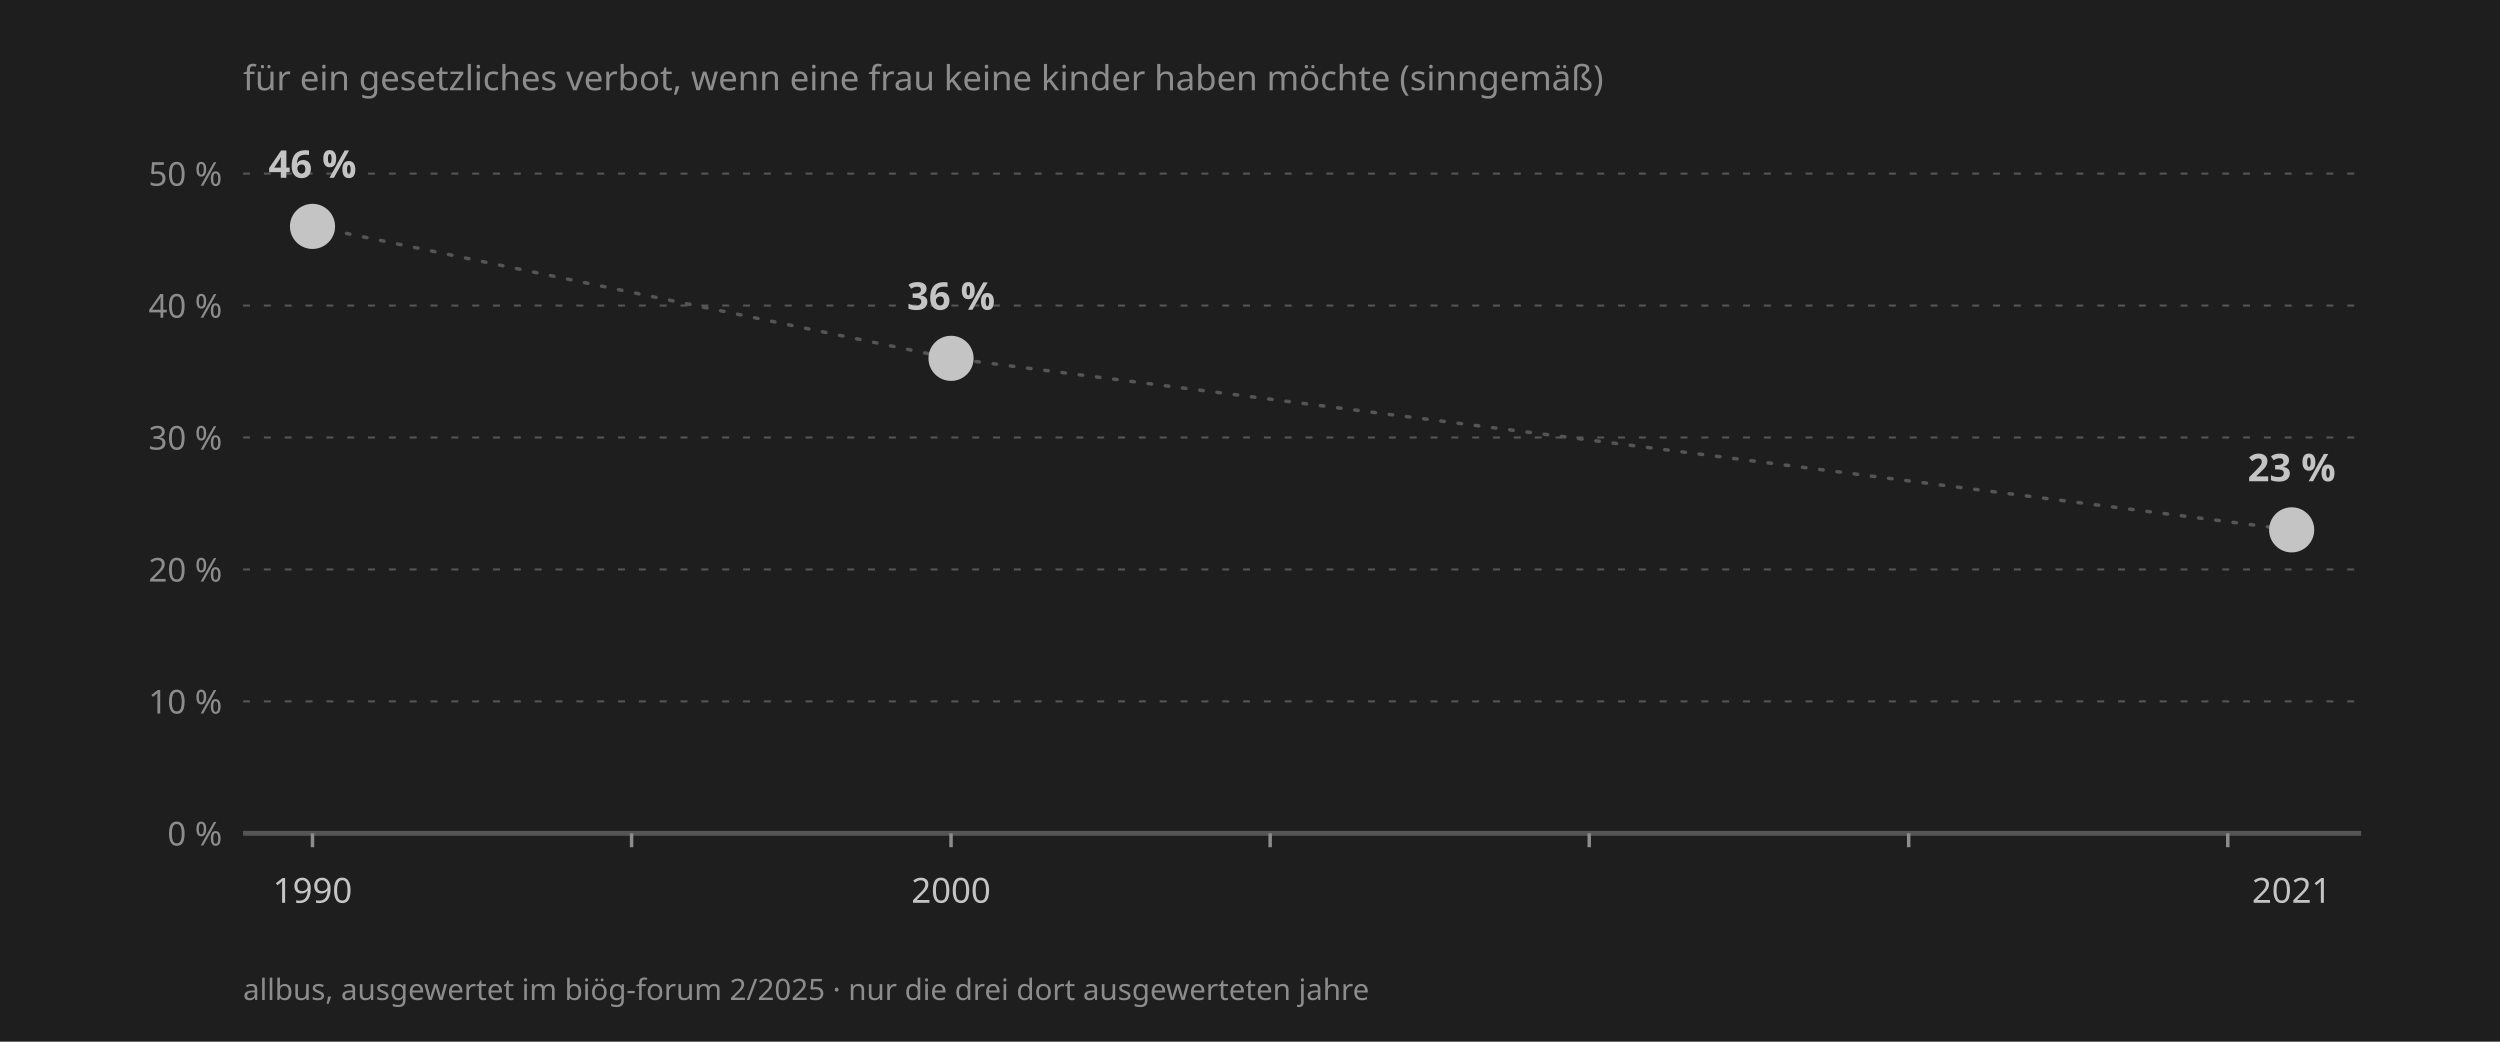
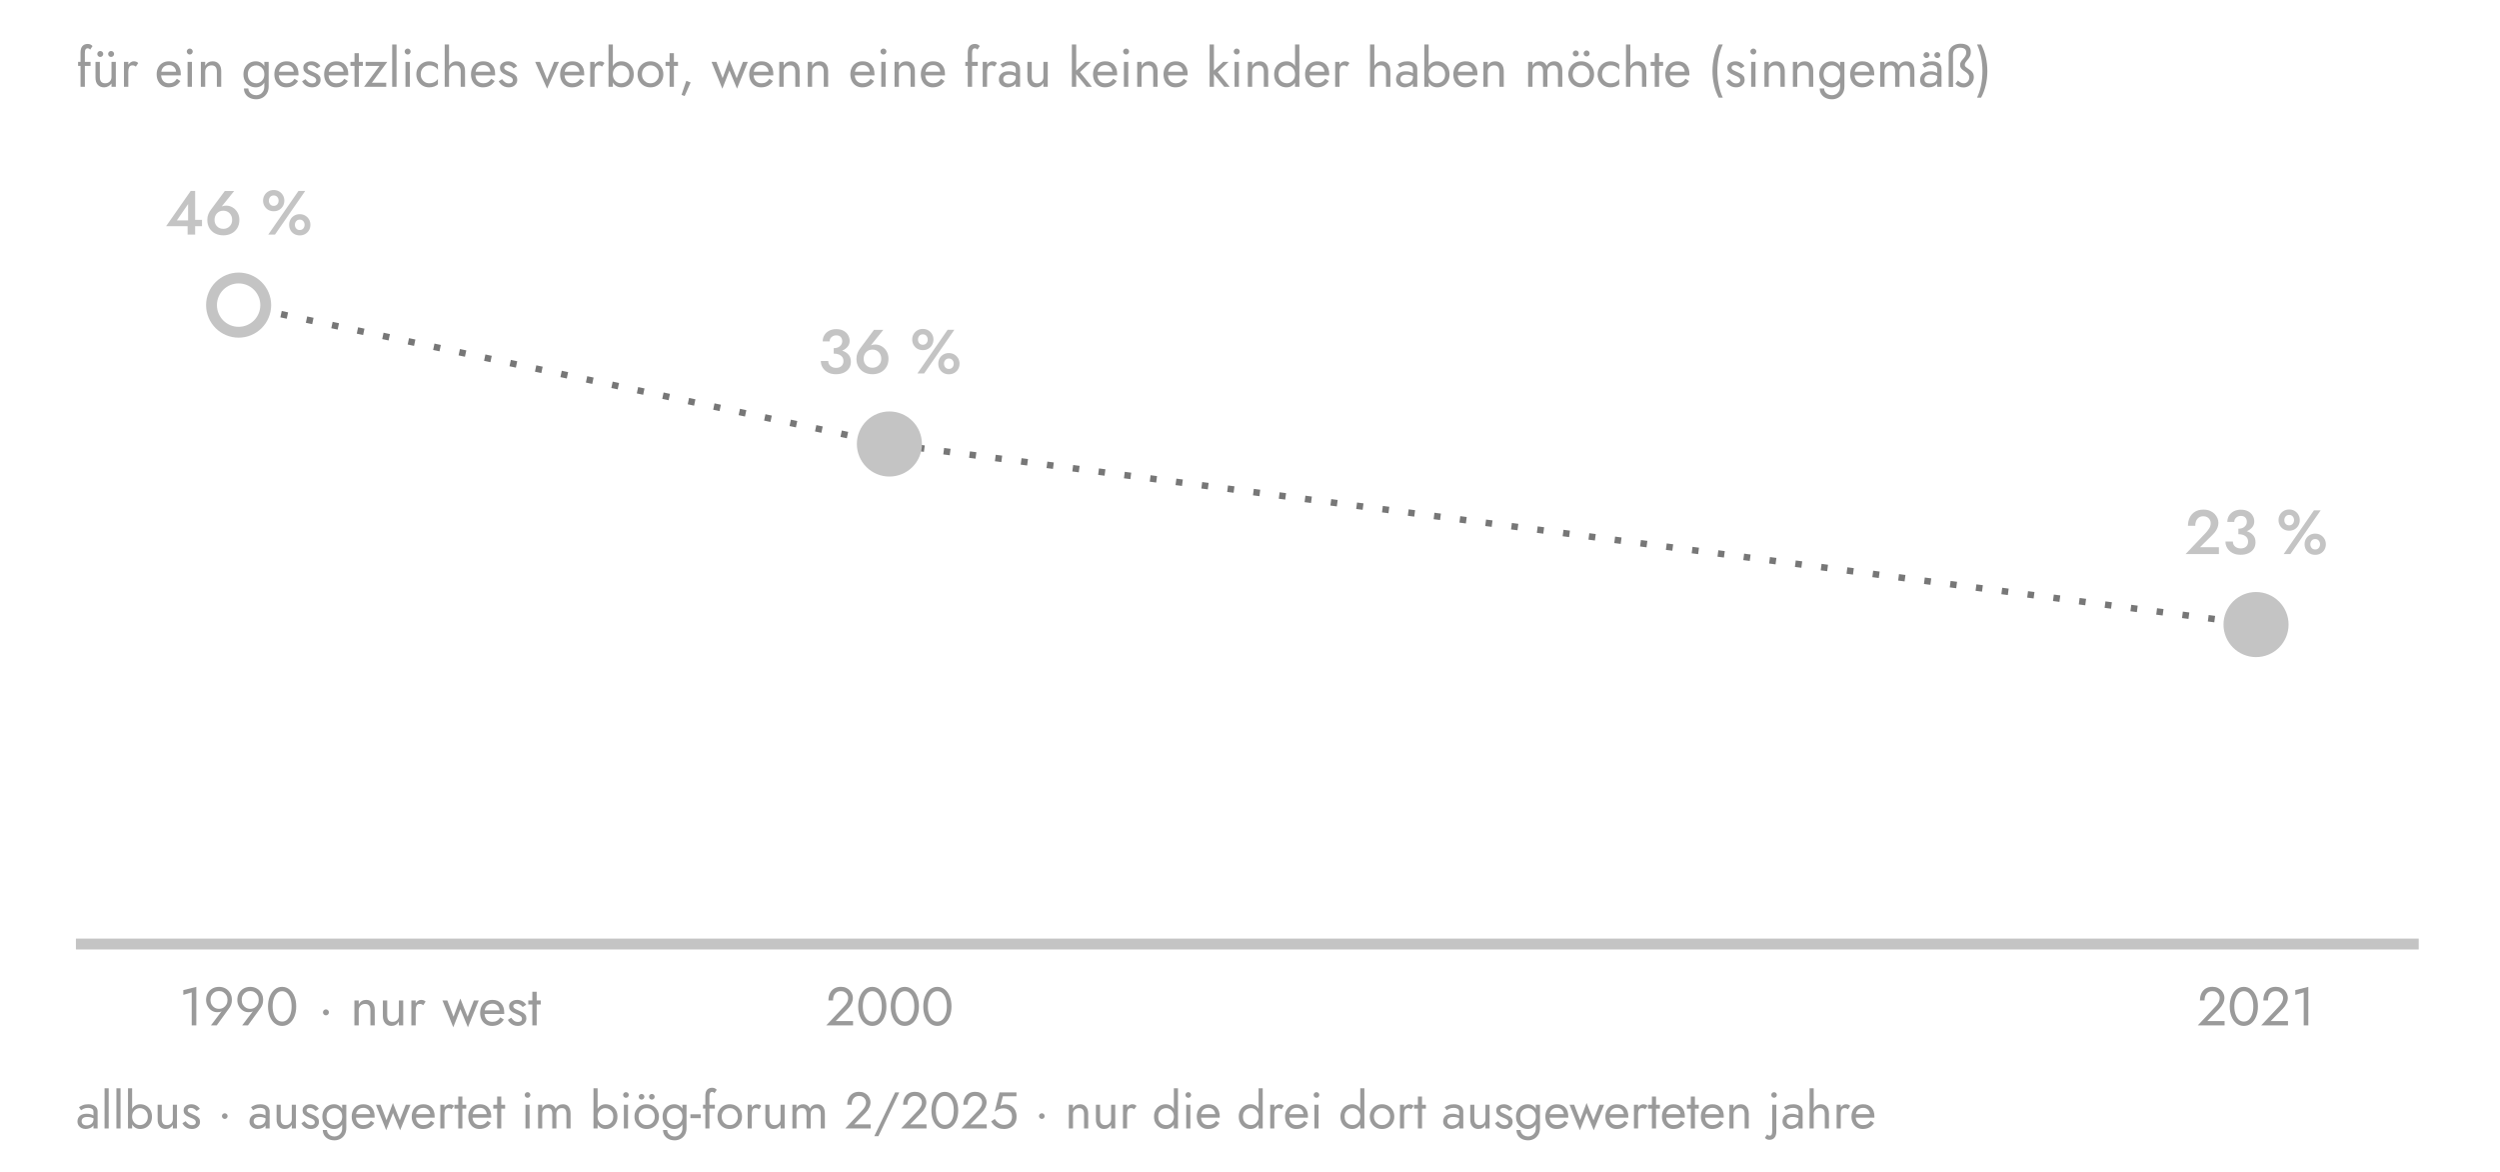
- <svg xmlns="http://www.w3.org/2000/svg" viewBox="0 0 720 300" width="720" height="300" font-family="'Jost','Century Gothic',sans-serif" role="img">
-   <rect x="0" y="0" width="720" height="300" fill="#1e1e1e" />
-   <line x1="70" y1="240.0" x2="680" y2="240.0" stroke="#555555" stroke-width="1.4" />
-   <text x="64.0" y="243.5" font-size="9.5" fill="#8c8c8c" text-anchor="end">0 %</text>
-   <line x1="70" y1="202.0" x2="680" y2="202.0" stroke="#555555" stroke-width="0.6" stroke-dasharray="2 4" />
-   <text x="64.0" y="205.5" font-size="9.5" fill="#8c8c8c" text-anchor="end">10 %</text>
-   <line x1="70" y1="164.0" x2="680" y2="164.0" stroke="#555555" stroke-width="0.6" stroke-dasharray="2 4" />
-   <text x="64.0" y="167.5" font-size="9.5" fill="#8c8c8c" text-anchor="end">20 %</text>
-   <line x1="70" y1="126.0" x2="680" y2="126.0" stroke="#555555" stroke-width="0.6" stroke-dasharray="2 4" />
-   <text x="64.0" y="129.5" font-size="9.5" fill="#8c8c8c" text-anchor="end">30 %</text>
-   <line x1="70" y1="88.0" x2="680" y2="88.0" stroke="#555555" stroke-width="0.6" stroke-dasharray="2 4" />
-   <text x="64.0" y="91.5" font-size="9.5" fill="#8c8c8c" text-anchor="end">40 %</text>
-   <line x1="70" y1="50.0" x2="680" y2="50.0" stroke="#555555" stroke-width="0.6" stroke-dasharray="2 4" />
-   <text x="64.0" y="53.5" font-size="9.5" fill="#8c8c8c" text-anchor="end">50 %</text>
-   <line x1="90.0" y1="240" x2="90.0" y2="244" stroke="#8c8c8c" stroke-width="1" />
-   <line x1="181.9" y1="240" x2="181.9" y2="244" stroke="#8c8c8c" stroke-width="1" />
-   <line x1="273.9" y1="240" x2="273.9" y2="244" stroke="#8c8c8c" stroke-width="1" />
-   <line x1="365.8" y1="240" x2="365.8" y2="244" stroke="#8c8c8c" stroke-width="1" />
-   <line x1="457.7" y1="240" x2="457.7" y2="244" stroke="#8c8c8c" stroke-width="1" />
-   <line x1="549.7" y1="240" x2="549.7" y2="244" stroke="#8c8c8c" stroke-width="1" />
-   <line x1="641.6" y1="240" x2="641.6" y2="244" stroke="#8c8c8c" stroke-width="1" />
-   <polyline points="90.0,65.2 273.9,103.2 660.0,152.6" fill="none" stroke="#555555" stroke-width="1" stroke-dasharray="1 4" stroke-linecap="round" />
-   <circle cx="90.0" cy="65.2" r="6.5" fill="#c4c4c4" />
-   <text x="90.0" y="51.2" font-size="11" fill="#c4c4c4" text-anchor="middle" font-weight="600">46 %</text>
-   <text x="90.0" y="260.0" font-size="10" fill="#c4c4c4" text-anchor="middle">1990</text>
-   <circle cx="273.9" cy="103.2" r="6.5" fill="#c4c4c4" />
-   <text x="273.9" y="89.2" font-size="11" fill="#c4c4c4" text-anchor="middle" font-weight="600">36 %</text>
-   <text x="273.9" y="260.0" font-size="10" fill="#c4c4c4" text-anchor="middle">2000</text>
-   <circle cx="660.0" cy="152.6" r="6.5" fill="#c4c4c4" />
-   <text x="660.0" y="138.6" font-size="11" fill="#c4c4c4" text-anchor="middle" font-weight="600">23 %</text>
-   <text x="660.0" y="260.0" font-size="10" fill="#c4c4c4" text-anchor="middle">2021</text>
-   <text x="70.0" y="26.0" font-size="10" fill="#8c8c8c" text-anchor="start">für ein gesetzliches verbot, wenn eine frau keine kinder haben möchte (sinngemäß)</text>
-   <text x="70.0" y="288.0" font-size="8.5" fill="#8c8c8c" text-anchor="start">allbus, ausgewertet im biög-forum 2/2025 · nur die drei dort ausgewerteten jahre</text>
+ <svg xmlns="http://www.w3.org/2000/svg" xmlns:xlink="http://www.w3.org/1999/xlink" width="460.8pt" height="216pt" viewBox="0 0 460.8 216" version="1.1">
+   <defs>
+     <style type="text/css">*{stroke-linejoin: round; stroke-linecap: butt}</style>
+   </defs>
+   <g id="figure_1">
+     <g id="patch_1">
+       <path d="M 0 216  L 460.8 216  L 460.8 0  L 0 0  L 0 216  z " style="fill: none" />
+     </g>
+     <g id="axes_1">
+       <g id="line2d_1">
+         <path d="M 51.824 57.909  L 164 81.84  L 416 115.12  " clip-path="url(#p5c528986d0)" style="fill: none; stroke-dasharray: 1.2,3.6; stroke-dashoffset: 0; stroke: #777777; stroke-width: 1.2" />
+       </g>
+       <g id="patch_2">
+         <path d="M 44 51.24  C 45.326 51.24 46.598 51.767 47.536 52.704  C 48.473 53.642 49 54.914 49 56.24  C 49 57.566 48.473 58.838 47.536 59.776  C 46.598 60.713 45.326 61.24 44 61.24  C 42.674 61.24 41.402 60.713 40.464 59.776  C 39.527 58.838 39 57.566 39 56.24  C 39 54.914 39.527 53.642 40.464 52.704  C 41.402 51.767 42.674 51.24 44 51.24  L 44 51.24  z " clip-path="url(#p5c528986d0)" style="fill: none; stroke: #c4c4c4; stroke-width: 2; stroke-linejoin: miter" />
+       </g>
+       <g id="patch_3">
+         <path d="M 164 75.84  C 165.591 75.84 167.117 76.472 168.243 77.597  C 169.368 78.723 170 80.249 170 81.84  C 170 83.431 169.368 84.957 168.243 86.083  C 167.117 87.208 165.591 87.84 164 87.84  C 162.409 87.84 160.883 87.208 159.757 86.083  C 158.632 84.957 158 83.431 158 81.84  C 158 80.249 158.632 78.723 159.757 77.597  C 160.883 76.472 162.409 75.84 164 75.84  z " clip-path="url(#p5c528986d0)" style="fill: #c4c4c4" />
+       </g>
+       <g id="patch_4">
+         <path d="M 416 109.12  C 417.591 109.12 419.117 109.752 420.243 110.877  C 421.368 112.003 422 113.529 422 115.12  C 422 116.711 421.368 118.237 420.243 119.363  C 419.117 120.488 417.591 121.12 416 121.12  C 414.409 121.12 412.883 120.488 411.757 119.363  C 410.632 118.237 410 116.711 410 115.12  C 410 113.529 410.632 112.003 411.757 110.877  C 412.883 109.752 414.409 109.12 416 109.12  z " clip-path="url(#p5c528986d0)" style="fill: #c4c4c4" />
+       </g>
+       <g id="line2d_2">
+         <path d="M 14 174  L 446 174  " clip-path="url(#p5c528986d0)" style="fill: none; stroke: #c4c4c4; stroke-width: 2" />
+       </g>
+       <g id="text_1">
+         <g style="fill: #9a9a9a" transform="translate(14 16) scale(0.1 -0.1)">
+           <defs>
+             <path id="Jost-Book-c9" d="M 256 2944  L 544 2944  L 544 4032  Q 544 4557 768 4806  Q 992 5056 1395 5056  Q 1600 5056 1744 4976  Q 1888 4896 1958 4800  L 1677 4378  Q 1613 4486 1526 4515  Q 1440 4544 1363 4544  Q 1222 4544 1139 4416  Q 1056 4288 1056 3968  L 1056 2944  L 1728 2944  L 1728 2464  L 1056 2464  L 1056 0  L 544 0  L 544 2464  L 256 2464  L 256 2944  z " transform="scale(0.015625)" />
+             <path id="Jost-Book-106" d="M 1971 3872  Q 1971 4019 2073 4121  Q 2176 4224 2317 4224  Q 2464 4224 2569 4121  Q 2675 4019 2675 3872  Q 2675 3731 2569 3625  Q 2464 3520 2317 3520  Q 2176 3520 2073 3625  Q 1971 3731 1971 3872  z M 691 3872  Q 691 4019 793 4121  Q 896 4224 1037 4224  Q 1184 4224 1289 4121  Q 1395 4019 1395 3872  Q 1395 3731 1289 3625  Q 1184 3520 1037 3520  Q 896 3520 793 3625  Q 691 3731 691 3872  z M 992 1152  Q 992 416 1619 416  Q 1958 416 2163 627  Q 2368 838 2368 1152  L 2368 2944  L 2880 2944  L 2880 0  L 2368 0  L 2368 397  Q 2214 186 1987 61  Q 1760 -64 1491 -64  Q 1037 -64 758 227  Q 480 518 480 1088  L 480 2944  L 992 2944  L 992 1152  z " transform="scale(0.015625)" />
+             <path id="Jost-Book-f3" d="M 1882 2381  Q 1779 2458 1696 2493  Q 1613 2528 1485 2528  Q 1197 2528 1094 2320  Q 992 2112 992 1792  L 992 0  L 480 0  L 480 2944  L 992 2944  L 992 2605  Q 1114 2790 1280 2899  Q 1446 3008 1613 3008  Q 1773 3008 1910 2966  Q 2048 2925 2163 2803  L 1882 2381  z " transform="scale(0.015625)" />
+             <path id="Jost-Book-1" transform="scale(0.015625)" />
+             <path id="Jost-Book-bf" d="M 1619 -64  Q 1210 -64 893 131  Q 576 326 400 672  Q 224 1018 224 1472  Q 224 1933 406 2278  Q 589 2624 918 2816  Q 1248 3008 1683 3008  Q 2330 3008 2701 2605  Q 3072 2202 3072 1498  Q 3072 1453 3069 1405  Q 3066 1357 3066 1344  L 749 1344  Q 781 902 1024 659  Q 1267 416 1683 416  Q 2285 416 2605 947  L 3021 685  Q 2560 -64 1619 -64  z M 1683 2560  Q 1306 2560 1069 2358  Q 832 2157 768 1779  L 2515 1779  Q 2490 2131 2262 2345  Q 2035 2560 1683 2560  z " transform="scale(0.015625)" />
+             <path id="Jost-Book-d1" d="M 480 4160  Q 480 4307 585 4409  Q 691 4512 832 4512  Q 979 4512 1081 4409  Q 1184 4307 1184 4160  Q 1184 4019 1081 3913  Q 979 3808 832 3808  Q 691 3808 585 3913  Q 480 4019 480 4160  z M 576 2944  L 1088 2944  L 1088 0  L 576 0  L 576 2944  z " transform="scale(0.015625)" />
+             <path id="Jost-Book-e3" d="M 2368 1792  Q 2368 2528 1741 2528  Q 1408 2528 1200 2323  Q 992 2118 992 1792  L 992 0  L 480 0  L 480 2944  L 992 2944  L 992 2483  Q 1280 3008 1869 3008  Q 2336 3008 2608 2697  Q 2880 2387 2880 1856  L 2880 0  L 2368 0  L 2368 1792  z " transform="scale(0.015625)" />
+             <path id="Jost-Book-ca" d="M 282 -192  L 800 -192  Q 800 -403 915 -585  Q 1030 -768 1241 -880  Q 1453 -992 1741 -992  Q 1965 -992 2182 -883  Q 2400 -774 2544 -540  Q 2688 -307 2688 64  L 2688 506  Q 2528 230 2269 83  Q 2010 -64 1683 -64  Q 1286 -64 953 121  Q 621 307 422 652  Q 224 998 224 1472  Q 224 1952 422 2294  Q 621 2637 953 2822  Q 1286 3008 1683 3008  Q 2010 3008 2269 2861  Q 2528 2714 2688 2438  L 2688 2944  L 3200 2944  L 3200 64  Q 3200 -442 2989 -784  Q 2778 -1126 2445 -1299  Q 2112 -1472 1741 -1472  Q 1312 -1472 982 -1312  Q 653 -1152 467 -861  Q 282 -570 282 -192  z M 742 1472  Q 742 1133 880 896  Q 1018 659 1248 537  Q 1478 416 1747 416  Q 1971 416 2188 537  Q 2406 659 2547 896  Q 2688 1133 2688 1472  Q 2688 1811 2547 2048  Q 2406 2285 2188 2406  Q 1971 2528 1747 2528  Q 1478 2528 1248 2406  Q 1018 2285 880 2048  Q 742 1811 742 1472  z " transform="scale(0.015625)" />
+             <path id="Jost-Book-f8" d="M 602 902  Q 736 698 931 550  Q 1126 403 1402 403  Q 1619 403 1744 502  Q 1869 602 1869 774  Q 1869 928 1769 1033  Q 1670 1139 1516 1212  Q 1363 1286 1190 1350  Q 998 1427 803 1532  Q 608 1638 477 1808  Q 346 1978 346 2234  Q 346 2496 483 2669  Q 621 2842 841 2925  Q 1062 3008 1299 3008  Q 1651 3008 1939 2841  Q 2227 2675 2362 2432  L 1952 2170  Q 1830 2336 1648 2445  Q 1466 2554 1235 2554  Q 1075 2554 960 2483  Q 845 2413 845 2266  Q 845 2086 1033 1974  Q 1222 1862 1459 1766  Q 1715 1664 1926 1545  Q 2138 1427 2262 1260  Q 2387 1094 2387 832  Q 2387 448 2108 192  Q 1830 -64 1376 -64  Q 1082 -64 845 41  Q 608 147 445 313  Q 282 480 198 653  L 602 902  z " transform="scale(0.015625)" />
+             <path id="Jost-Book-fe" d="M 32 2944  L 512 2944  L 512 3968  L 1024 3968  L 1024 2944  L 1504 2944  L 1504 2464  L 1024 2464  L 1024 0  L 512 0  L 512 2464  L 32 2464  L 32 2944  z " transform="scale(0.015625)" />
+             <path id="Jost-Book-11b" d="M 1920 2464  L 288 2464  L 288 2944  L 2848 2944  L 1024 480  L 2720 480  L 2720 0  L 96 0  L 1920 2464  z " transform="scale(0.015625)" />
+             <path id="Jost-Book-de" d="M 480 4992  L 992 4992  L 992 0  L 480 0  L 480 4992  z " transform="scale(0.015625)" />
+             <path id="Jost-Book-b7" d="M 710 1472  Q 710 1165 841 928  Q 973 691 1200 553  Q 1427 416 1715 416  Q 2074 416 2355 576  Q 2637 736 2739 954  L 2739 314  Q 2586 134 2301 35  Q 2016 -64 1715 -64  Q 1286 -64 940 134  Q 595 333 393 681  Q 192 1030 192 1472  Q 192 1920 393 2265  Q 595 2611 940 2809  Q 1286 3008 1715 3008  Q 2016 3008 2301 2909  Q 2586 2810 2739 2630  L 2739 1990  Q 2637 2208 2355 2368  Q 2074 2528 1715 2528  Q 1427 2528 1200 2393  Q 973 2259 841 2019  Q 710 1779 710 1472  z " transform="scale(0.015625)" />
+             <path id="Jost-Book-cf" d="M 2368 1792  Q 2368 2528 1741 2528  Q 1408 2528 1200 2320  Q 992 2112 992 1792  L 992 0  L 480 0  L 480 4992  L 992 4992  L 992 2477  Q 1126 2720 1353 2864  Q 1581 3008 1869 3008  Q 2323 3008 2601 2717  Q 2880 2426 2880 1856  L 2880 0  L 2368 0  L 2368 1792  z " transform="scale(0.015625)" />
+             <path id="Jost-Book-10d" d="M 0 2944  L 576 2944  L 1408 864  L 2240 2944  L 2816 2944  L 1408 -224  L 0 2944  z " transform="scale(0.015625)" />
+             <path id="Jost-Book-b6" d="M 3424 1472  Q 3424 998 3225 652  Q 3027 307 2697 121  Q 2368 -64 1965 -64  Q 1638 -64 1379 83  Q 1120 230 960 506  L 960 0  L 448 0  L 448 4992  L 960 4992  L 960 2438  Q 1120 2714 1379 2861  Q 1638 3008 1965 3008  Q 2368 3008 2697 2822  Q 3027 2637 3225 2294  Q 3424 1952 3424 1472  z M 2906 1472  Q 2906 1811 2768 2048  Q 2630 2285 2403 2406  Q 2176 2528 1901 2528  Q 1677 2528 1459 2406  Q 1242 2285 1101 2048  Q 960 1811 960 1472  Q 960 1133 1101 896  Q 1242 659 1459 537  Q 1677 416 1901 416  Q 2176 416 2403 537  Q 2630 659 2768 896  Q 2906 1133 2906 1472  z " transform="scale(0.015625)" />
+             <path id="Jost-Book-e8" d="M 224 1472  Q 224 1920 425 2265  Q 627 2611 972 2809  Q 1318 3008 1747 3008  Q 2182 3008 2524 2809  Q 2867 2611 3068 2265  Q 3270 1920 3270 1472  Q 3270 1030 3068 681  Q 2867 333 2524 134  Q 2182 -64 1747 -64  Q 1318 -64 972 134  Q 627 333 425 681  Q 224 1030 224 1472  z M 742 1472  Q 742 1165 873 928  Q 1005 691 1232 553  Q 1459 416 1747 416  Q 2035 416 2262 553  Q 2490 691 2621 928  Q 2752 1165 2752 1472  Q 2752 1779 2621 2019  Q 2490 2259 2262 2393  Q 2035 2528 1747 2528  Q 1459 2528 1232 2393  Q 1005 2259 873 2019  Q 742 1779 742 1472  z " transform="scale(0.015625)" />
+             <path id="Jost-Book-1c3" d="M 947 704  L 1459 512  L 755 -1088  L 384 -954  L 947 704  z " transform="scale(0.015625)" />
+             <path id="Jost-Book-10e" d="M 32 2944  L 608 2944  L 1344 1030  L 2144 3168  L 3002 1018  L 3744 2944  L 4320 2944  L 3040 -224  L 2150 1920  L 1312 -224  L 32 2944  z " transform="scale(0.015625)" />
+             <path id="Jost-Book-ac" d="M 634 2266  L 384 2643  Q 550 2765 841 2886  Q 1133 3008 1542 3008  Q 2054 3008 2374 2774  Q 2694 2541 2694 2112  L 2694 0  L 2182 0  L 2182 397  Q 2042 166 1760 51  Q 1478 -64 1210 -64  Q 941 -64 707 48  Q 474 160 333 371  Q 192 582 192 883  Q 192 1312 496 1571  Q 800 1830 1344 1830  Q 1638 1830 1846 1763  Q 2054 1696 2182 1613  L 2182 2042  Q 2182 2342 1987 2451  Q 1792 2560 1517 2560  Q 1184 2560 960 2451  Q 736 2342 634 2266  z M 710 909  Q 710 653 886 515  Q 1062 378 1344 378  Q 1696 378 1939 589  Q 2182 800 2182 1152  L 2182 1261  Q 2003 1350 1817 1388  Q 1632 1427 1427 1427  Q 1056 1427 883 1289  Q 710 1152 710 909  z " transform="scale(0.015625)" />
+             <path id="Jost-Book-102" d="M 992 1152  Q 992 800 1152 608  Q 1312 416 1619 416  Q 1958 416 2163 621  Q 2368 826 2368 1152  L 2368 2944  L 2880 2944  L 2880 0  L 2368 0  L 2368 461  Q 2074 -64 1491 -64  Q 1030 -64 755 249  Q 480 563 480 1088  L 480 2944  L 992 2944  L 992 1152  z " transform="scale(0.015625)" />
+             <path id="Jost-Book-dc" d="M 2048 2944  L 2688 2944  L 1408 1728  L 2816 0  L 2176 0  L 960 1491  L 960 0  L 448 0  L 448 4992  L 960 4992  L 960 1914  L 2048 2944  z " transform="scale(0.015625)" />
+             <path id="Jost-Book-bd" d="M 224 1472  Q 224 1952 422 2294  Q 621 2637 953 2822  Q 1286 3008 1683 3008  Q 2010 3008 2269 2861  Q 2528 2714 2688 2438  L 2688 4992  L 3200 4992  L 3200 0  L 2688 0  L 2688 506  Q 2528 230 2269 83  Q 2010 -64 1683 -64  Q 1286 -64 953 121  Q 621 307 422 652  Q 224 998 224 1472  z M 742 1472  Q 742 1133 880 896  Q 1018 659 1248 537  Q 1478 416 1747 416  Q 1971 416 2188 537  Q 2406 659 2547 896  Q 2688 1133 2688 1472  Q 2688 1811 2547 2048  Q 2406 2285 2188 2406  Q 1971 2528 1747 2528  Q 1478 2528 1248 2406  Q 1018 2285 880 2048  Q 742 1811 742 1472  z " transform="scale(0.015625)" />
+             <path id="Jost-Book-e2" d="M 4512 1856  L 4512 0  L 4000 0  L 4000 1792  Q 4000 2170 3862 2349  Q 3725 2528 3437 2528  Q 3123 2528 2937 2333  Q 2752 2138 2752 1792  L 2752 0  L 2240 0  L 2240 1792  Q 2240 2170 2102 2349  Q 1965 2528 1677 2528  Q 1363 2528 1177 2333  Q 992 2138 992 1792  L 992 0  L 480 0  L 480 2944  L 992 2944  L 992 2515  Q 1254 3008 1805 3008  Q 2112 3008 2333 2864  Q 2554 2720 2656 2458  Q 2963 3008 3565 3008  Q 4019 3008 4265 2707  Q 4512 2406 4512 1856  z " transform="scale(0.015625)" />
+             <path id="Jost-Book-ed" d="M 2035 3936  Q 2035 4083 2140 4185  Q 2246 4288 2387 4288  Q 2534 4288 2636 4185  Q 2739 4083 2739 3936  Q 2739 3795 2636 3689  Q 2534 3584 2387 3584  Q 2246 3584 2140 3689  Q 2035 3795 2035 3936  z M 755 3936  Q 755 4083 860 4185  Q 966 4288 1107 4288  Q 1254 4288 1356 4185  Q 1459 4083 1459 3936  Q 1459 3795 1356 3689  Q 1254 3584 1107 3584  Q 966 3584 860 3689  Q 755 3795 755 3936  z M 224 1472  Q 224 1920 425 2265  Q 627 2611 972 2809  Q 1318 3008 1747 3008  Q 2182 3008 2524 2809  Q 2867 2611 3068 2265  Q 3270 1920 3270 1472  Q 3270 1030 3068 681  Q 2867 333 2524 134  Q 2182 -64 1747 -64  Q 1318 -64 972 134  Q 627 333 425 681  Q 224 1030 224 1472  z M 742 1472  Q 742 1165 873 928  Q 1005 691 1232 553  Q 1459 416 1747 416  Q 2035 416 2262 553  Q 2490 691 2621 928  Q 2752 1165 2752 1472  Q 2752 1779 2621 2019  Q 2490 2259 2262 2393  Q 2035 2528 1747 2528  Q 1459 2528 1232 2393  Q 1005 2259 873 2019  Q 742 1779 742 1472  z " transform="scale(0.015625)" />
+             <path id="Jost-Book-1a9" d="M 1312 4992  L 1792 4992  Q 1459 4275 1305 3475  Q 1152 2675 1152 1856  Q 1152 1043 1305 243  Q 1459 -557 1792 -1280  L 1312 -1280  Q 928 -557 752 243  Q 576 1043 576 1856  Q 576 2675 752 3475  Q 928 4275 1312 4992  z " transform="scale(0.015625)" />
+             <path id="Jost-Book-b1" d="M 1875 3744  Q 1875 3891 1980 3993  Q 2086 4096 2227 4096  Q 2374 4096 2476 3993  Q 2579 3891 2579 3744  Q 2579 3603 2476 3497  Q 2374 3392 2227 3392  Q 2086 3392 1980 3497  Q 1875 3603 1875 3744  z M 595 3744  Q 595 3891 700 3993  Q 806 4096 947 4096  Q 1094 4096 1196 3993  Q 1299 3891 1299 3744  Q 1299 3603 1196 3497  Q 1094 3392 947 3392  Q 806 3392 700 3497  Q 595 3603 595 3744  z M 710 2253  L 461 2643  Q 627 2765 908 2886  Q 1190 3008 1587 3008  Q 2093 3008 2406 2774  Q 2720 2541 2720 2112  L 2720 0  L 2208 0  L 2208 422  Q 2074 186 1805 61  Q 1536 -64 1203 -64  Q 749 -64 470 166  Q 192 397 192 800  Q 192 1146 358 1373  Q 525 1600 809 1715  Q 1094 1830 1446 1830  Q 1702 1830 1894 1766  Q 2086 1702 2208 1619  L 2208 2112  Q 2208 2336 2019 2448  Q 1830 2560 1587 2560  Q 1274 2560 1046 2445  Q 819 2330 710 2253  z M 710 864  Q 710 390 1331 390  Q 1715 390 1961 566  Q 2208 742 2208 1152  L 2208 1267  Q 1882 1440 1472 1440  Q 1082 1440 896 1286  Q 710 1133 710 864  z " transform="scale(0.015625)" />
+             <path id="Jost-Book-11f" d="M 2189 -77  Q 1894 -77 1657 44  Q 1421 166 1248 358  L 1562 742  Q 1709 595 1875 502  Q 2042 410 2227 410  Q 2515 410 2704 614  Q 2893 819 2893 1094  Q 2893 1312 2784 1456  Q 2675 1600 2512 1715  Q 2349 1830 2185 1942  Q 2022 2054 1913 2204  Q 1805 2355 1805 2573  Q 1805 2797 1913 2966  Q 2022 3136 2169 3293  Q 2317 3450 2425 3632  Q 2534 3814 2534 4064  Q 2534 4275 2432 4393  Q 2330 4512 2166 4563  Q 2003 4614 1811 4614  Q 1446 4614 1209 4416  Q 973 4218 973 3763  L 979 -13  L 461 -13  L 461 3891  Q 461 4237 637 4505  Q 813 4774 1136 4928  Q 1459 5082 1894 5082  Q 2413 5082 2742 4851  Q 3072 4621 3072 4109  Q 3072 3846 3001 3664  Q 2931 3482 2825 3347  Q 2720 3213 2614 3097  Q 2509 2982 2438 2857  Q 2368 2733 2368 2573  Q 2368 2438 2477 2342  Q 2586 2246 2742 2150  Q 2899 2054 3056 1929  Q 3213 1805 3321 1622  Q 3430 1440 3430 1165  Q 3430 819 3264 537  Q 3098 256 2819 89  Q 2541 -77 2189 -77  z " transform="scale(0.015625)" />
+             <path id="Jost-Book-1aa" d="M 672 -1280  L 192 -1280  Q 531 -557 681 243  Q 832 1043 832 1856  Q 832 2675 681 3475  Q 531 4275 192 4992  L 672 4992  Q 1056 4275 1232 3475  Q 1408 2675 1408 1856  Q 1408 1043 1232 243  Q 1056 -557 672 -1280  z " transform="scale(0.015625)" />
+           </defs>
+           <use xlink:href="#Jost-Book-c9" />
+           <use xlink:href="#Jost-Book-106" transform="translate(28.59375 0)" />
+           <use xlink:href="#Jost-Book-f3" transform="translate(81.09375 0)" />
+           <use xlink:href="#Jost-Book-1" transform="translate(115.3906 0)" />
+           <use xlink:href="#Jost-Book-bf" transform="translate(145.3906 0)" />
+           <use xlink:href="#Jost-Book-d1" transform="translate(196.8906 0)" />
+           <use xlink:href="#Jost-Book-e3" transform="translate(222.8906 0)" />
+           <use xlink:href="#Jost-Book-1" transform="translate(275.3906 0)" />
+           <use xlink:href="#Jost-Book-ca" transform="translate(305.3906 0)" />
+           <use xlink:href="#Jost-Book-bf" transform="translate(362.3906 0)" />
+           <use xlink:href="#Jost-Book-f8" transform="translate(413.8906 0)" />
+           <use xlink:href="#Jost-Book-bf" transform="translate(454.1875 0)" />
+           <use xlink:href="#Jost-Book-fe" transform="translate(505.6875 0)" />
+           <use xlink:href="#Jost-Book-11b" transform="translate(529.6875 0)" />
+           <use xlink:href="#Jost-Book-de" transform="translate(575.6875 0)" />
+           <use xlink:href="#Jost-Book-d1" transform="translate(598.6875 0)" />
+           <use xlink:href="#Jost-Book-b7" transform="translate(624.6875 0)" />
+           <use xlink:href="#Jost-Book-cf" transform="translate(672.4844 0)" />
+           <use xlink:href="#Jost-Book-bf" transform="translate(724.9844 0)" />
+           <use xlink:href="#Jost-Book-f8" transform="translate(776.4844 0)" />
+           <use xlink:href="#Jost-Book-1" transform="translate(816.7812 0)" />
+           <use xlink:href="#Jost-Book-10d" transform="translate(846.7812 0)" />
+           <use xlink:href="#Jost-Book-bf" transform="translate(889.2812 0)" />
+           <use xlink:href="#Jost-Book-f3" transform="translate(940.7812 0)" />
+           <use xlink:href="#Jost-Book-b6" transform="translate(975.0781 0)" />
+           <use xlink:href="#Jost-Book-e8" transform="translate(1032.078 0)" />
+           <use xlink:href="#Jost-Book-fe" transform="translate(1086.672 0)" />
+           <use xlink:href="#Jost-Book-1c3" transform="translate(1110.672 0)" />
+           <use xlink:href="#Jost-Book-1" transform="translate(1141.469 0)" />
+           <use xlink:href="#Jost-Book-10e" transform="translate(1171.469 0)" />
+           <use xlink:href="#Jost-Book-bf" transform="translate(1237.969 0)" />
+           <use xlink:href="#Jost-Book-e3" transform="translate(1289.469 0)" />
+           <use xlink:href="#Jost-Book-e3" transform="translate(1341.969 0)" />
+           <use xlink:href="#Jost-Book-1" transform="translate(1394.469 0)" />
+           <use xlink:href="#Jost-Book-bf" transform="translate(1424.469 0)" />
+           <use xlink:href="#Jost-Book-d1" transform="translate(1475.969 0)" />
+           <use xlink:href="#Jost-Book-e3" transform="translate(1501.969 0)" />
+           <use xlink:href="#Jost-Book-bf" transform="translate(1554.469 0)" />
+           <use xlink:href="#Jost-Book-1" transform="translate(1605.969 0)" />
+           <use xlink:href="#Jost-Book-c9" transform="translate(1635.969 0)" />
+           <use xlink:href="#Jost-Book-f3" transform="translate(1664.562 0)" />
+           <use xlink:href="#Jost-Book-ac" transform="translate(1698.859 0)" />
+           <use xlink:href="#Jost-Book-102" transform="translate(1746.953 0)" />
+           <use xlink:href="#Jost-Book-1" transform="translate(1799.453 0)" />
+           <use xlink:href="#Jost-Book-dc" transform="translate(1829.453 0)" />
+           <use xlink:href="#Jost-Book-bf" transform="translate(1871.953 0)" />
+           <use xlink:href="#Jost-Book-d1" transform="translate(1923.453 0)" />
+           <use xlink:href="#Jost-Book-e3" transform="translate(1949.453 0)" />
+           <use xlink:href="#Jost-Book-bf" transform="translate(2001.953 0)" />
+           <use xlink:href="#Jost-Book-1" transform="translate(2053.453 0)" />
+           <use xlink:href="#Jost-Book-dc" transform="translate(2083.453 0)" />
+           <use xlink:href="#Jost-Book-d1" transform="translate(2127.453 0)" />
+           <use xlink:href="#Jost-Book-e3" transform="translate(2153.453 0)" />
+           <use xlink:href="#Jost-Book-bd" transform="translate(2205.953 0)" />
+           <use xlink:href="#Jost-Book-bf" transform="translate(2262.953 0)" />
+           <use xlink:href="#Jost-Book-f3" transform="translate(2314.453 0)" />
+           <use xlink:href="#Jost-Book-1" transform="translate(2348.75 0)" />
+           <use xlink:href="#Jost-Book-cf" transform="translate(2378.75 0)" />
+           <use xlink:href="#Jost-Book-ac" transform="translate(2431.25 0)" />
+           <use xlink:href="#Jost-Book-b6" transform="translate(2479.344 0)" />
+           <use xlink:href="#Jost-Book-bf" transform="translate(2536.344 0)" />
+           <use xlink:href="#Jost-Book-e3" transform="translate(2587.844 0)" />
+           <use xlink:href="#Jost-Book-1" transform="translate(2640.344 0)" />
+           <use xlink:href="#Jost-Book-e2" transform="translate(2670.344 0)" />
+           <use xlink:href="#Jost-Book-ed" transform="translate(2748.344 0)" />
+           <use xlink:href="#Jost-Book-b7" transform="translate(2802.938 0)" />
+           <use xlink:href="#Jost-Book-cf" transform="translate(2850.734 0)" />
+           <use xlink:href="#Jost-Book-fe" transform="translate(2903.234 0)" />
+           <use xlink:href="#Jost-Book-bf" transform="translate(2927.234 0)" />
+           <use xlink:href="#Jost-Book-1" transform="translate(2978.734 0)" />
+           <use xlink:href="#Jost-Book-1a9" transform="translate(3008.734 0)" />
+           <use xlink:href="#Jost-Book-f8" transform="translate(3039.734 0)" />
+           <use xlink:href="#Jost-Book-d1" transform="translate(3080.031 0)" />
+           <use xlink:href="#Jost-Book-e3" transform="translate(3106.031 0)" />
+           <use xlink:href="#Jost-Book-e3" transform="translate(3158.531 0)" />
+           <use xlink:href="#Jost-Book-ca" transform="translate(3211.031 0)" />
+           <use xlink:href="#Jost-Book-bf" transform="translate(3268.031 0)" />
+           <use xlink:href="#Jost-Book-e2" transform="translate(3319.531 0)" />
+           <use xlink:href="#Jost-Book-b1" transform="translate(3397.531 0)" />
+           <use xlink:href="#Jost-Book-11f" transform="translate(3446.031 0)" />
+           <use xlink:href="#Jost-Book-1aa" transform="translate(3502.531 0)" />
+         </g>
+       </g>
+       <g id="text_2">
+         <g style="fill: #c4c4c4" transform="translate(30.41742 43.24) scale(0.115 -0.115)">
+           <defs>
+             <path id="Jost-Medium-16d" d="M 115 858  L 2643 4480  L 3098 4480  L 3098 1510  L 3802 1510  L 3802 858  L 3098 858  L 3098 0  L 2323 0  L 2323 858  L 115 858  z M 1222 1459  L 2374 1459  L 2374 3130  L 1222 1459  z " transform="scale(0.015625)" />
+             <path id="Jost-Medium-16f" d="M 2118 4474  L 3078 4474  L 1798 2886  Q 1894 2931 2009 2950  Q 2125 2970 2259 2970  Q 2611 2970 2918 2784  Q 3226 2598 3418 2268  Q 3610 1939 3610 1510  Q 3610 1018 3389 659  Q 3168 301 2797 112  Q 2426 -77 1965 -77  Q 1504 -77 1129 112  Q 755 301 537 659  Q 320 1018 320 1510  Q 320 1824 425 2089  Q 531 2355 698 2566  L 2118 4474  z M 1062 1510  Q 1062 1101 1318 845  Q 1574 589 1965 589  Q 2349 589 2608 845  Q 2867 1101 2867 1510  Q 2867 1926 2608 2188  Q 2349 2451 1965 2451  Q 1574 2451 1318 2188  Q 1062 1926 1062 1510  z " transform="scale(0.015625)" />
+             <path id="Jost-Medium-1" transform="scale(0.015625)" />
+             <path id="Jost-Medium-1b0" d="M 192 3482  Q 192 3782 333 4028  Q 474 4275 720 4422  Q 966 4570 1286 4570  Q 1606 4570 1849 4422  Q 2093 4275 2233 4028  Q 2374 3782 2374 3482  Q 2374 3181 2233 2931  Q 2093 2682 1849 2538  Q 1606 2394 1286 2394  Q 966 2394 720 2538  Q 474 2682 333 2931  Q 192 3181 192 3482  z M 3827 4480  L 4518 4480  L 1414 0  L 723 0  L 3827 4480  z M 787 3482  Q 787 3264 918 3104  Q 1050 2944 1286 2944  Q 1517 2944 1651 3104  Q 1786 3264 1786 3482  Q 1786 3699 1651 3856  Q 1517 4013 1286 4013  Q 1050 4013 918 3856  Q 787 3699 787 3482  z M 2867 1005  Q 2867 1306 3004 1552  Q 3142 1798 3388 1945  Q 3635 2093 3955 2093  Q 4275 2093 4521 1945  Q 4768 1798 4909 1552  Q 5050 1306 5050 1005  Q 5050 698 4909 451  Q 4768 205 4521 61  Q 4275 -83 3955 -83  Q 3635 -83 3388 61  Q 3142 205 3004 451  Q 2867 698 2867 1005  z M 3456 1005  Q 3456 787 3590 627  Q 3725 467 3955 467  Q 4186 467 4320 627  Q 4454 787 4454 1005  Q 4454 1216 4320 1376  Q 4186 1536 3955 1536  Q 3725 1536 3590 1376  Q 3456 1216 3456 1005  z " transform="scale(0.015625)" />
+           </defs>
+           <use xlink:href="#Jost-Medium-16d" />
+           <use xlink:href="#Jost-Medium-16f" transform="translate(62.90625 0)" />
+           <use xlink:href="#Jost-Medium-1" transform="translate(124.3125 0)" />
+           <use xlink:href="#Jost-Medium-1b0" transform="translate(154.3125 0)" />
+         </g>
+       </g>
+       <g id="text_3">
+         <g style="fill: #c4c4c4" transform="translate(150.7229 68.84) scale(0.115 -0.115)">
+           <defs>
+             <path id="Jost-Medium-16c" d="M 1901 -77  Q 1421 -77 1075 108  Q 730 294 541 601  Q 352 909 352 1280  L 1114 1280  Q 1114 960 1344 768  Q 1574 576 1914 576  Q 2259 576 2467 761  Q 2675 947 2675 1280  Q 2675 1638 2403 1836  Q 2131 2035 1677 2035  L 1677 2598  Q 2086 2598 2316 2806  Q 2547 3014 2547 3302  Q 2547 3571 2393 3740  Q 2240 3910 1939 3910  Q 1651 3910 1452 3734  Q 1254 3558 1254 3290  L 544 3290  Q 544 3654 720 3939  Q 896 4224 1209 4387  Q 1523 4550 1933 4550  Q 2368 4550 2675 4384  Q 2982 4218 3145 3942  Q 3309 3667 3309 3341  Q 3309 3002 3101 2746  Q 2893 2490 2541 2342  Q 2944 2214 3190 1936  Q 3437 1658 3437 1203  Q 3437 813 3245 525  Q 3053 237 2707 80  Q 2362 -77 1901 -77  z " transform="scale(0.015625)" />
+           </defs>
+           <use xlink:href="#Jost-Medium-16c" />
+           <use xlink:href="#Jost-Medium-16f" transform="translate(57.59375 0)" />
+           <use xlink:href="#Jost-Medium-1" transform="translate(119 0)" />
+           <use xlink:href="#Jost-Medium-1b0" transform="translate(149 0)" />
+         </g>
+       </g>
+       <g id="text_4">
+         <g style="fill: #c4c4c4" transform="translate(402.7804 102.12) scale(0.115 -0.115)">
+           <defs>
+             <path id="Jost-Medium-16b" d="M 128 0  L 2202 2182  Q 2438 2438 2572 2672  Q 2707 2906 2707 3174  Q 2707 3347 2617 3510  Q 2528 3674 2358 3776  Q 2189 3878 1946 3878  Q 1562 3878 1341 3612  Q 1120 3347 1120 2899  L 371 2899  Q 371 3373 553 3747  Q 736 4122 1091 4339  Q 1446 4557 1958 4557  Q 2349 4557 2637 4432  Q 2925 4307 3113 4105  Q 3302 3904 3398 3670  Q 3494 3437 3494 3213  Q 3494 2861 3321 2534  Q 3149 2208 2874 1952  L 1606 704  L 3546 704  L 3546 0  L 128 0  z " transform="scale(0.015625)" />
+           </defs>
+           <use xlink:href="#Jost-Medium-16b" />
+           <use xlink:href="#Jost-Medium-16c" transform="translate(60.40625 0)" />
+           <use xlink:href="#Jost-Medium-1" transform="translate(118 0)" />
+           <use xlink:href="#Jost-Medium-1b0" transform="translate(148 0)" />
+         </g>
+       </g>
+       <g id="text_5">
+         <g style="fill: #9a9a9a" transform="translate(33 189) scale(0.1 -0.1)">
+           <defs>
+             <path id="Jost-Book-16a" d="M 512 3597  L 512 4160  L 2048 4544  L 2048 0  L 1504 0  L 1504 3891  L 512 3597  z " transform="scale(0.015625)" />
+             <path id="Jost-Book-172" d="M 1574 0  L 890 0  L 2150 1664  Q 2042 1600 1917 1577  Q 1792 1555 1645 1555  Q 1280 1555 979 1747  Q 678 1939 499 2268  Q 320 2598 320 3008  Q 320 3469 521 3814  Q 723 4160 1068 4352  Q 1414 4544 1843 4544  Q 2278 4544 2620 4352  Q 2963 4160 3164 3814  Q 3366 3469 3366 3008  Q 3366 2733 3289 2496  Q 3213 2259 3085 2080  L 1574 0  z M 2848 3008  Q 2848 3315 2717 3548  Q 2586 3782 2358 3916  Q 2131 4051 1843 4051  Q 1555 4051 1328 3916  Q 1101 3782 969 3548  Q 838 3315 838 3008  Q 838 2701 969 2464  Q 1101 2227 1328 2089  Q 1555 1952 1843 1952  Q 2131 1952 2358 2089  Q 2586 2227 2717 2464  Q 2848 2701 2848 3008  z " transform="scale(0.015625)" />
+             <path id="Jost-Book-169" d="M 256 2240  Q 256 2912 467 3430  Q 678 3949 1052 4246  Q 1427 4544 1920 4544  Q 2413 4544 2787 4246  Q 3162 3949 3373 3430  Q 3584 2912 3584 2240  Q 3584 1568 3373 1049  Q 3162 531 2787 233  Q 2413 -64 1920 -64  Q 1427 -64 1052 233  Q 678 531 467 1049  Q 256 1568 256 2240  z M 800 2240  Q 800 1722 937 1315  Q 1075 909 1324 678  Q 1574 448 1920 448  Q 2266 448 2518 678  Q 2771 909 2905 1315  Q 3040 1722 3040 2240  Q 3040 2765 2905 3168  Q 2771 3571 2518 3801  Q 2266 4032 1920 4032  Q 1574 4032 1324 3801  Q 1075 3571 937 3168  Q 800 2765 800 2240  z " transform="scale(0.015625)" />
+           </defs>
+           <use xlink:href="#Jost-Book-16a" />
+           <use xlink:href="#Jost-Book-172" transform="translate(45 0)" />
+           <use xlink:href="#Jost-Book-172" transform="translate(102.5938 0)" />
+           <use xlink:href="#Jost-Book-169" transform="translate(160.1875 0)" />
+         </g>
+       </g>
+       <g id="text_6">
+         <g style="fill: #9a9a9a" transform="translate(58.6 189) scale(0.1 -0.1)">
+           <defs>
+             <path id="Jost-Book-1d4" d="M 608 1536  Q 608 1683 713 1785  Q 819 1888 960 1888  Q 1107 1888 1209 1785  Q 1312 1683 1312 1536  Q 1312 1395 1209 1289  Q 1107 1184 960 1184  Q 819 1184 713 1289  Q 608 1395 608 1536  z " transform="scale(0.015625)" />
+           </defs>
+           <use xlink:href="#Jost-Book-1d4" />
+           <use xlink:href="#Jost-Book-1" transform="translate(30 0)" />
+           <use xlink:href="#Jost-Book-e3" transform="translate(60 0)" />
+           <use xlink:href="#Jost-Book-102" transform="translate(112.5 0)" />
+           <use xlink:href="#Jost-Book-f3" transform="translate(165 0)" />
+           <use xlink:href="#Jost-Book-1" transform="translate(199.2969 0)" />
+           <use xlink:href="#Jost-Book-10e" transform="translate(229.2969 0)" />
+           <use xlink:href="#Jost-Book-bf" transform="translate(295.7969 0)" />
+           <use xlink:href="#Jost-Book-f8" transform="translate(347.2969 0)" />
+           <use xlink:href="#Jost-Book-fe" transform="translate(387.5938 0)" />
+         </g>
+       </g>
+       <g id="text_7">
+         <g style="fill: #9a9a9a" transform="translate(152.1547 189) scale(0.1 -0.1)">
+           <defs>
+             <path id="Jost-Book-16b" d="M 128 0  L 2246 2259  Q 2470 2496 2592 2733  Q 2714 2970 2714 3238  Q 2714 3437 2611 3619  Q 2509 3802 2317 3920  Q 2125 4038 1850 4038  Q 1421 4038 1174 3747  Q 928 3456 928 2944  L 384 2944  Q 384 3424 557 3785  Q 730 4147 1059 4348  Q 1389 4550 1850 4550  Q 2221 4550 2489 4425  Q 2758 4301 2931 4105  Q 3104 3910 3187 3686  Q 3270 3462 3270 3258  Q 3270 2912 3104 2573  Q 2938 2234 2675 1965  L 1248 512  L 3290 512  L 3290 0  L 128 0  z " transform="scale(0.015625)" />
+           </defs>
+           <use xlink:href="#Jost-Book-16b" />
+           <use xlink:href="#Jost-Book-169" transform="translate(56.90625 0)" />
+           <use xlink:href="#Jost-Book-169" transform="translate(116.9062 0)" />
+           <use xlink:href="#Jost-Book-169" transform="translate(176.9062 0)" />
+         </g>
+       </g>
+       <g id="text_8">
+         <g style="fill: #9a9a9a" transform="translate(405.0594 189) scale(0.1 -0.1)">
+           <use xlink:href="#Jost-Book-16b" />
+           <use xlink:href="#Jost-Book-169" transform="translate(56.90625 0)" />
+           <use xlink:href="#Jost-Book-16b" transform="translate(116.9062 0)" />
+           <use xlink:href="#Jost-Book-16a" transform="translate(173.8125 0)" />
+         </g>
+       </g>
+       <g id="text_9">
+         <g style="fill: #9a9a9a" transform="translate(14 208) scale(0.095 -0.095)">
+           <defs>
+             <path id="Jost-Book-1a4" d="M 32 1280  L 32 1760  L 1312 1760  L 1312 1280  L 32 1280  z " transform="scale(0.015625)" />
+             <path id="Jost-Book-1cb" d="M 2688 4480  L 3200 4480  L 608 -960  L 96 -960  L 2688 4480  z " transform="scale(0.015625)" />
+             <path id="Jost-Book-16e" d="M 3354 1472  Q 3354 966 3142 624  Q 2931 282 2576 109  Q 2221 -64 1786 -64  Q 1376 -64 1072 64  Q 768 192 553 406  Q 339 621 192 877  L 653 1190  Q 755 998 924 828  Q 1094 659 1318 553  Q 1542 448 1786 448  Q 2266 448 2528 729  Q 2790 1011 2790 1472  Q 2790 1779 2659 2009  Q 2528 2240 2301 2368  Q 2074 2496 1786 2496  Q 1574 2496 1398 2461  Q 1222 2426 1046 2339  Q 870 2253 640 2093  L 1229 4480  L 3341 4480  L 3341 4000  L 1651 4000  L 1350 2816  Q 1670 2982 2016 2982  Q 2400 2982 2704 2790  Q 3008 2598 3181 2259  Q 3354 1920 3354 1472  z " transform="scale(0.015625)" />
+             <path id="Jost-Book-da" d="M 397 4160  Q 397 4307 499 4406  Q 602 4506 742 4506  Q 890 4506 989 4406  Q 1088 4307 1088 4160  Q 1088 4019 989 3916  Q 890 3814 742 3814  Q 602 3814 499 3916  Q 397 4019 397 4160  z M -109 -730  Q -6 -896 205 -896  Q 371 -896 441 -761  Q 512 -627 512 -320  L 512 2944  L 1024 2944  L 1024 -384  Q 1024 -870 800 -1139  Q 576 -1408 173 -1408  Q -198 -1408 -390 -1152  L -109 -730  z " transform="scale(0.015625)" />
+           </defs>
+           <use xlink:href="#Jost-Book-ac" />
+           <use xlink:href="#Jost-Book-de" transform="translate(48.09375 0)" />
+           <use xlink:href="#Jost-Book-de" transform="translate(71.09375 0)" />
+           <use xlink:href="#Jost-Book-b6" transform="translate(94.09375 0)" />
+           <use xlink:href="#Jost-Book-102" transform="translate(151.0938 0)" />
+           <use xlink:href="#Jost-Book-f8" transform="translate(203.5938 0)" />
+           <use xlink:href="#Jost-Book-1" transform="translate(243.8906 0)" />
+           <use xlink:href="#Jost-Book-1d4" transform="translate(273.8906 0)" />
+           <use xlink:href="#Jost-Book-1" transform="translate(303.8906 0)" />
+           <use xlink:href="#Jost-Book-ac" transform="translate(333.8906 0)" />
+           <use xlink:href="#Jost-Book-102" transform="translate(381.9844 0)" />
+           <use xlink:href="#Jost-Book-f8" transform="translate(434.4844 0)" />
+           <use xlink:href="#Jost-Book-ca" transform="translate(474.7812 0)" />
+           <use xlink:href="#Jost-Book-bf" transform="translate(531.7812 0)" />
+           <use xlink:href="#Jost-Book-10e" transform="translate(581.7812 0)" />
+           <use xlink:href="#Jost-Book-bf" transform="translate(648.2812 0)" />
+           <use xlink:href="#Jost-Book-f3" transform="translate(699.7812 0)" />
+           <use xlink:href="#Jost-Book-fe" transform="translate(734.0781 0)" />
+           <use xlink:href="#Jost-Book-bf" transform="translate(758.0781 0)" />
+           <use xlink:href="#Jost-Book-fe" transform="translate(809.5781 0)" />
+           <use xlink:href="#Jost-Book-1" transform="translate(833.5781 0)" />
+           <use xlink:href="#Jost-Book-d1" transform="translate(863.5781 0)" />
+           <use xlink:href="#Jost-Book-e2" transform="translate(889.5781 0)" />
+           <use xlink:href="#Jost-Book-1" transform="translate(967.5781 0)" />
+           <use xlink:href="#Jost-Book-b6" transform="translate(997.5781 0)" />
+           <use xlink:href="#Jost-Book-d1" transform="translate(1054.578 0)" />
+           <use xlink:href="#Jost-Book-ed" transform="translate(1080.578 0)" />
+           <use xlink:href="#Jost-Book-ca" transform="translate(1135.172 0)" />
+           <use xlink:href="#Jost-Book-1a4" transform="translate(1192.172 0)" />
+           <use xlink:href="#Jost-Book-c9" transform="translate(1213.172 0)" />
+           <use xlink:href="#Jost-Book-e8" transform="translate(1241.766 0)" />
+           <use xlink:href="#Jost-Book-f3" transform="translate(1296.359 0)" />
+           <use xlink:href="#Jost-Book-102" transform="translate(1330.656 0)" />
+           <use xlink:href="#Jost-Book-e2" transform="translate(1383.156 0)" />
+           <use xlink:href="#Jost-Book-1" transform="translate(1461.156 0)" />
+           <use xlink:href="#Jost-Book-16b" transform="translate(1491.156 0)" />
+           <use xlink:href="#Jost-Book-1cb" transform="translate(1548.062 0)" />
+           <use xlink:href="#Jost-Book-16b" transform="translate(1599.562 0)" />
+           <use xlink:href="#Jost-Book-169" transform="translate(1656.469 0)" />
+           <use xlink:href="#Jost-Book-16b" transform="translate(1716.469 0)" />
+           <use xlink:href="#Jost-Book-16e" transform="translate(1773.375 0)" />
+           <use xlink:href="#Jost-Book-1" transform="translate(1829.781 0)" />
+           <use xlink:href="#Jost-Book-1d4" transform="translate(1859.781 0)" />
+           <use xlink:href="#Jost-Book-1" transform="translate(1889.781 0)" />
+           <use xlink:href="#Jost-Book-e3" transform="translate(1919.781 0)" />
+           <use xlink:href="#Jost-Book-102" transform="translate(1972.281 0)" />
+           <use xlink:href="#Jost-Book-f3" transform="translate(2024.781 0)" />
+           <use xlink:href="#Jost-Book-1" transform="translate(2059.078 0)" />
+           <use xlink:href="#Jost-Book-bd" transform="translate(2089.078 0)" />
+           <use xlink:href="#Jost-Book-d1" transform="translate(2146.078 0)" />
+           <use xlink:href="#Jost-Book-bf" transform="translate(2172.078 0)" />
+           <use xlink:href="#Jost-Book-1" transform="translate(2223.578 0)" />
+           <use xlink:href="#Jost-Book-bd" transform="translate(2253.578 0)" />
+           <use xlink:href="#Jost-Book-f3" transform="translate(2310.578 0)" />
+           <use xlink:href="#Jost-Book-bf" transform="translate(2343.375 0)" />
+           <use xlink:href="#Jost-Book-d1" transform="translate(2394.875 0)" />
+           <use xlink:href="#Jost-Book-1" transform="translate(2420.875 0)" />
+           <use xlink:href="#Jost-Book-bd" transform="translate(2450.875 0)" />
+           <use xlink:href="#Jost-Book-e8" transform="translate(2507.875 0)" />
+           <use xlink:href="#Jost-Book-f3" transform="translate(2562.469 0)" />
+           <use xlink:href="#Jost-Book-fe" transform="translate(2596.766 0)" />
+           <use xlink:href="#Jost-Book-1" transform="translate(2620.766 0)" />
+           <use xlink:href="#Jost-Book-ac" transform="translate(2650.766 0)" />
+           <use xlink:href="#Jost-Book-102" transform="translate(2698.859 0)" />
+           <use xlink:href="#Jost-Book-f8" transform="translate(2751.359 0)" />
+           <use xlink:href="#Jost-Book-ca" transform="translate(2791.656 0)" />
+           <use xlink:href="#Jost-Book-bf" transform="translate(2848.656 0)" />
+           <use xlink:href="#Jost-Book-10e" transform="translate(2898.656 0)" />
+           <use xlink:href="#Jost-Book-bf" transform="translate(2965.156 0)" />
+           <use xlink:href="#Jost-Book-f3" transform="translate(3016.656 0)" />
+           <use xlink:href="#Jost-Book-fe" transform="translate(3050.953 0)" />
+           <use xlink:href="#Jost-Book-bf" transform="translate(3074.953 0)" />
+           <use xlink:href="#Jost-Book-fe" transform="translate(3126.453 0)" />
+           <use xlink:href="#Jost-Book-bf" transform="translate(3150.453 0)" />
+           <use xlink:href="#Jost-Book-e3" transform="translate(3201.953 0)" />
+           <use xlink:href="#Jost-Book-1" transform="translate(3254.453 0)" />
+           <use xlink:href="#Jost-Book-da" transform="translate(3284.453 0)" />
+           <use xlink:href="#Jost-Book-ac" transform="translate(3309.453 0)" />
+           <use xlink:href="#Jost-Book-cf" transform="translate(3357.547 0)" />
+           <use xlink:href="#Jost-Book-f3" transform="translate(3410.047 0)" />
+           <use xlink:href="#Jost-Book-bf" transform="translate(3442.844 0)" />
+         </g>
+       </g>
+     </g>
+   </g>
+   <defs>
+     <clipPath id="p5c528986d0">
+       <rect x="0" y="0" width="460.8" height="216" />
+     </clipPath>
+   </defs>
</svg>
